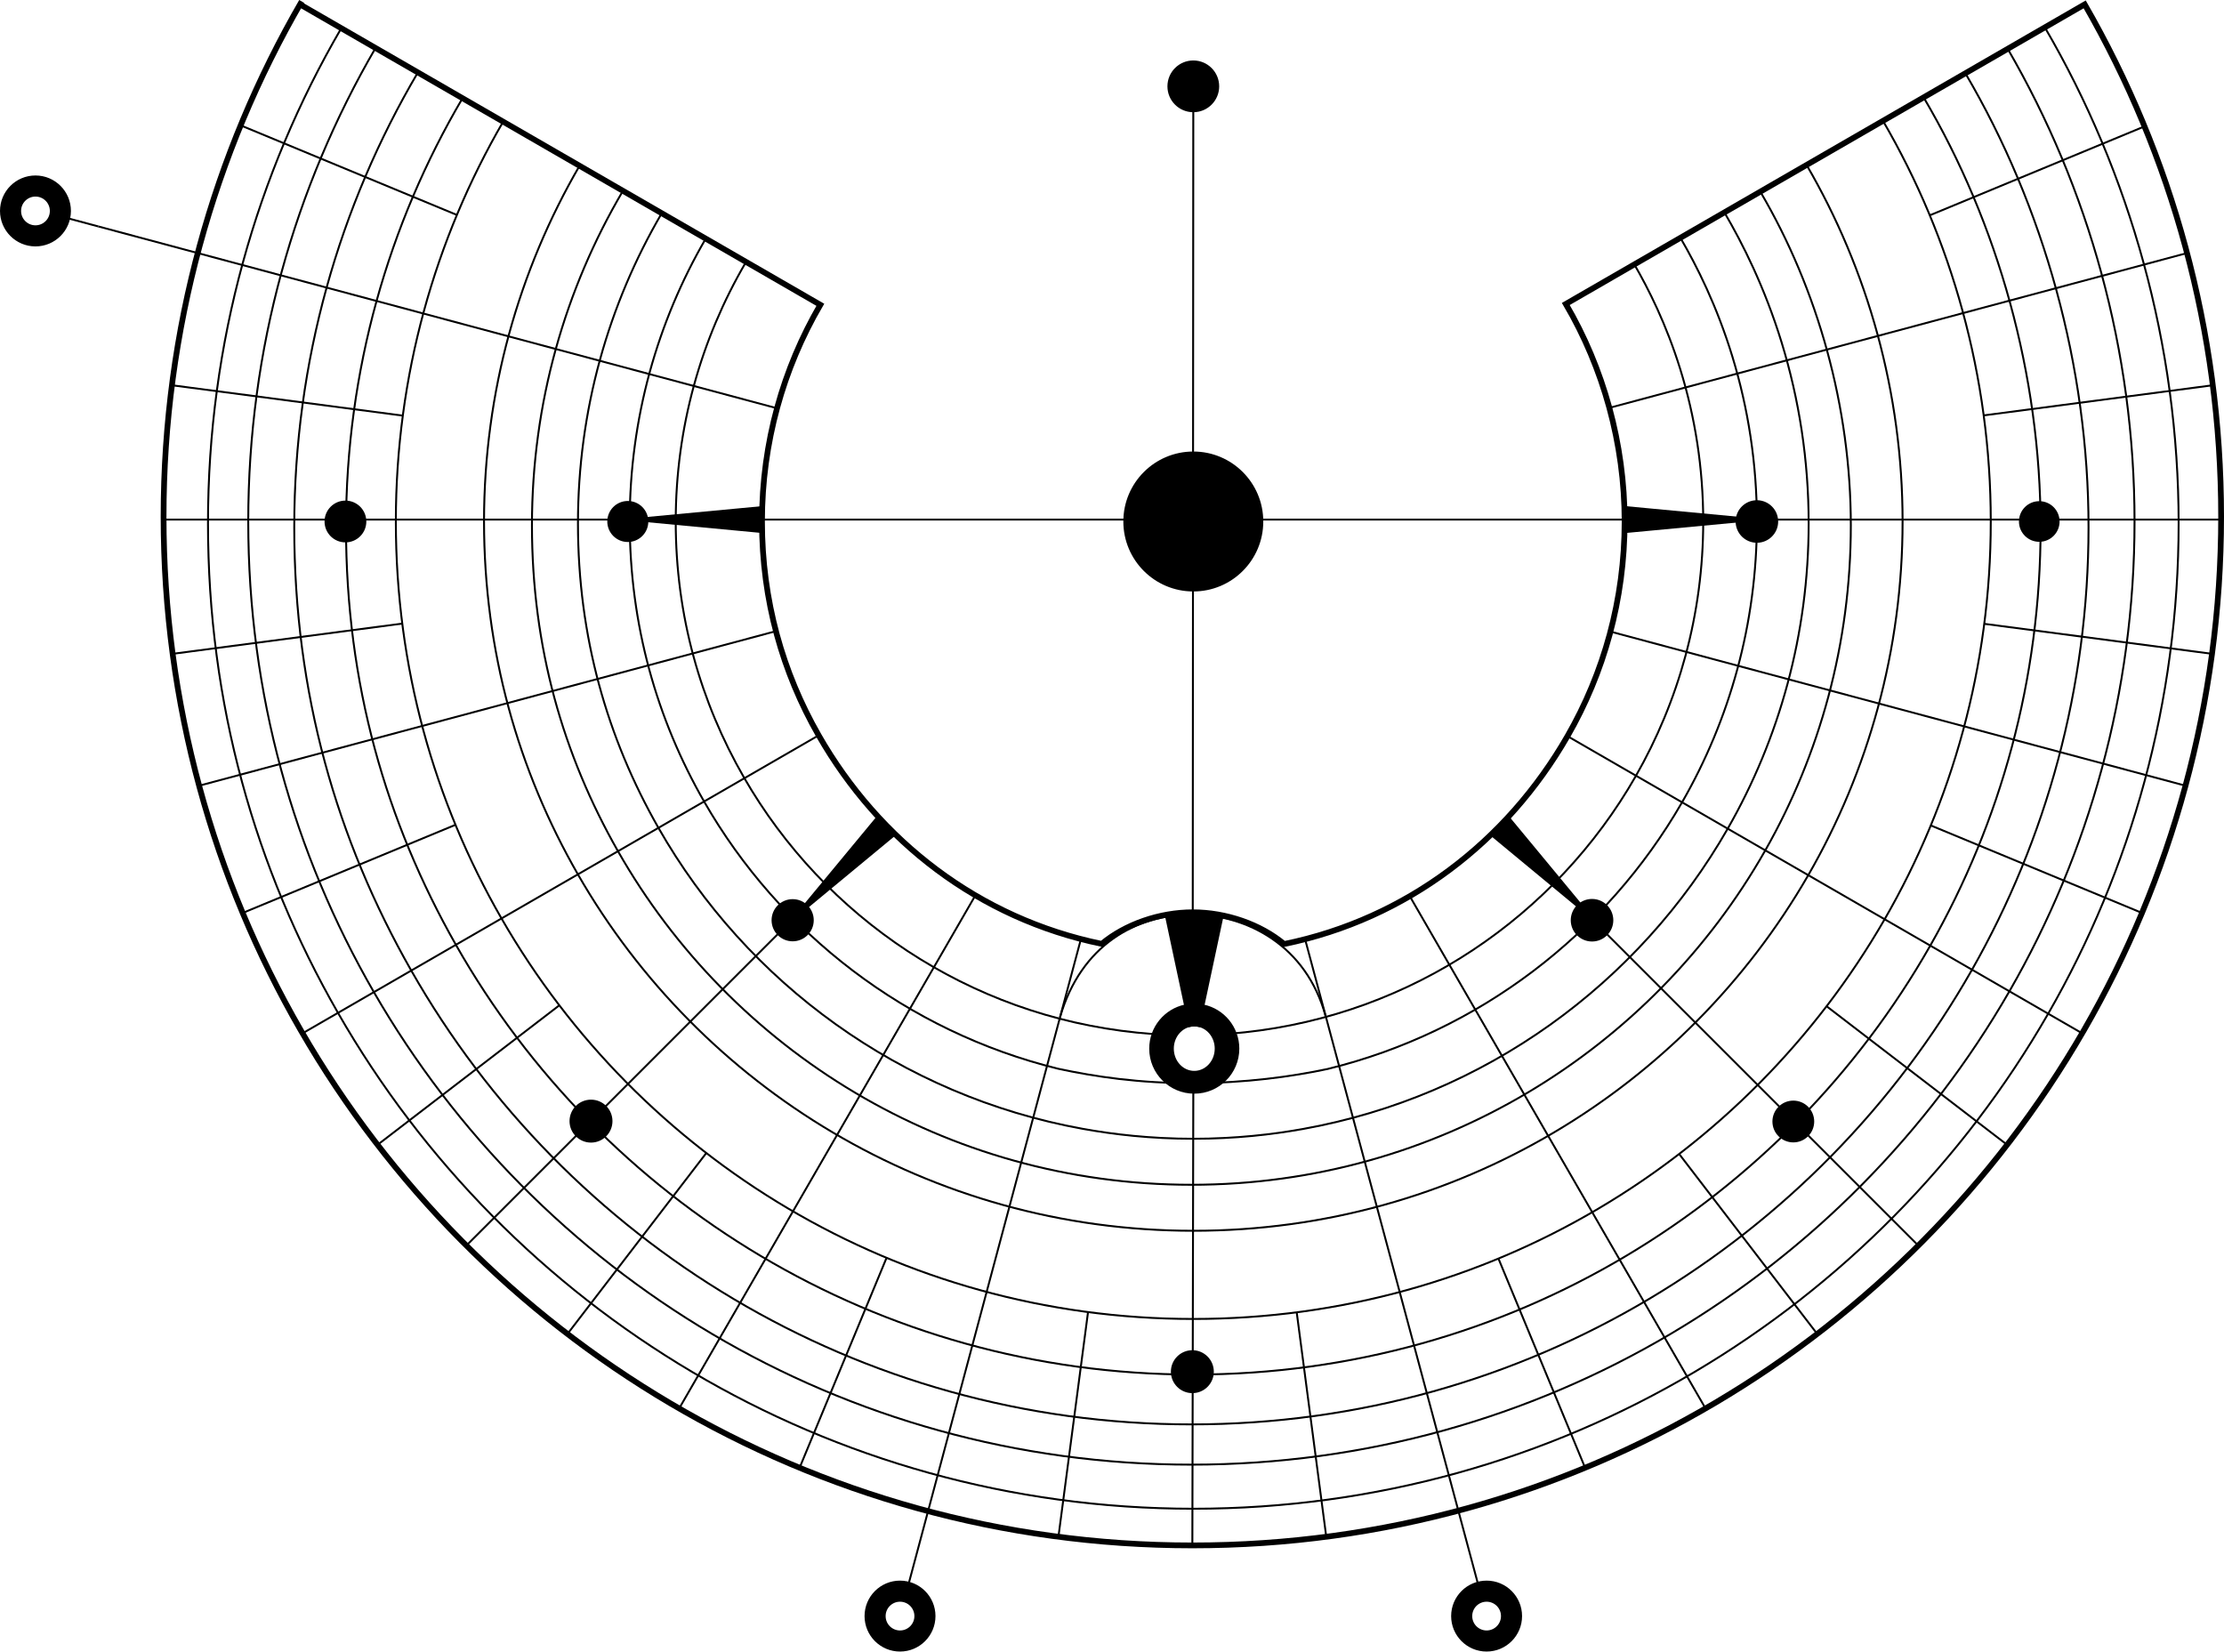
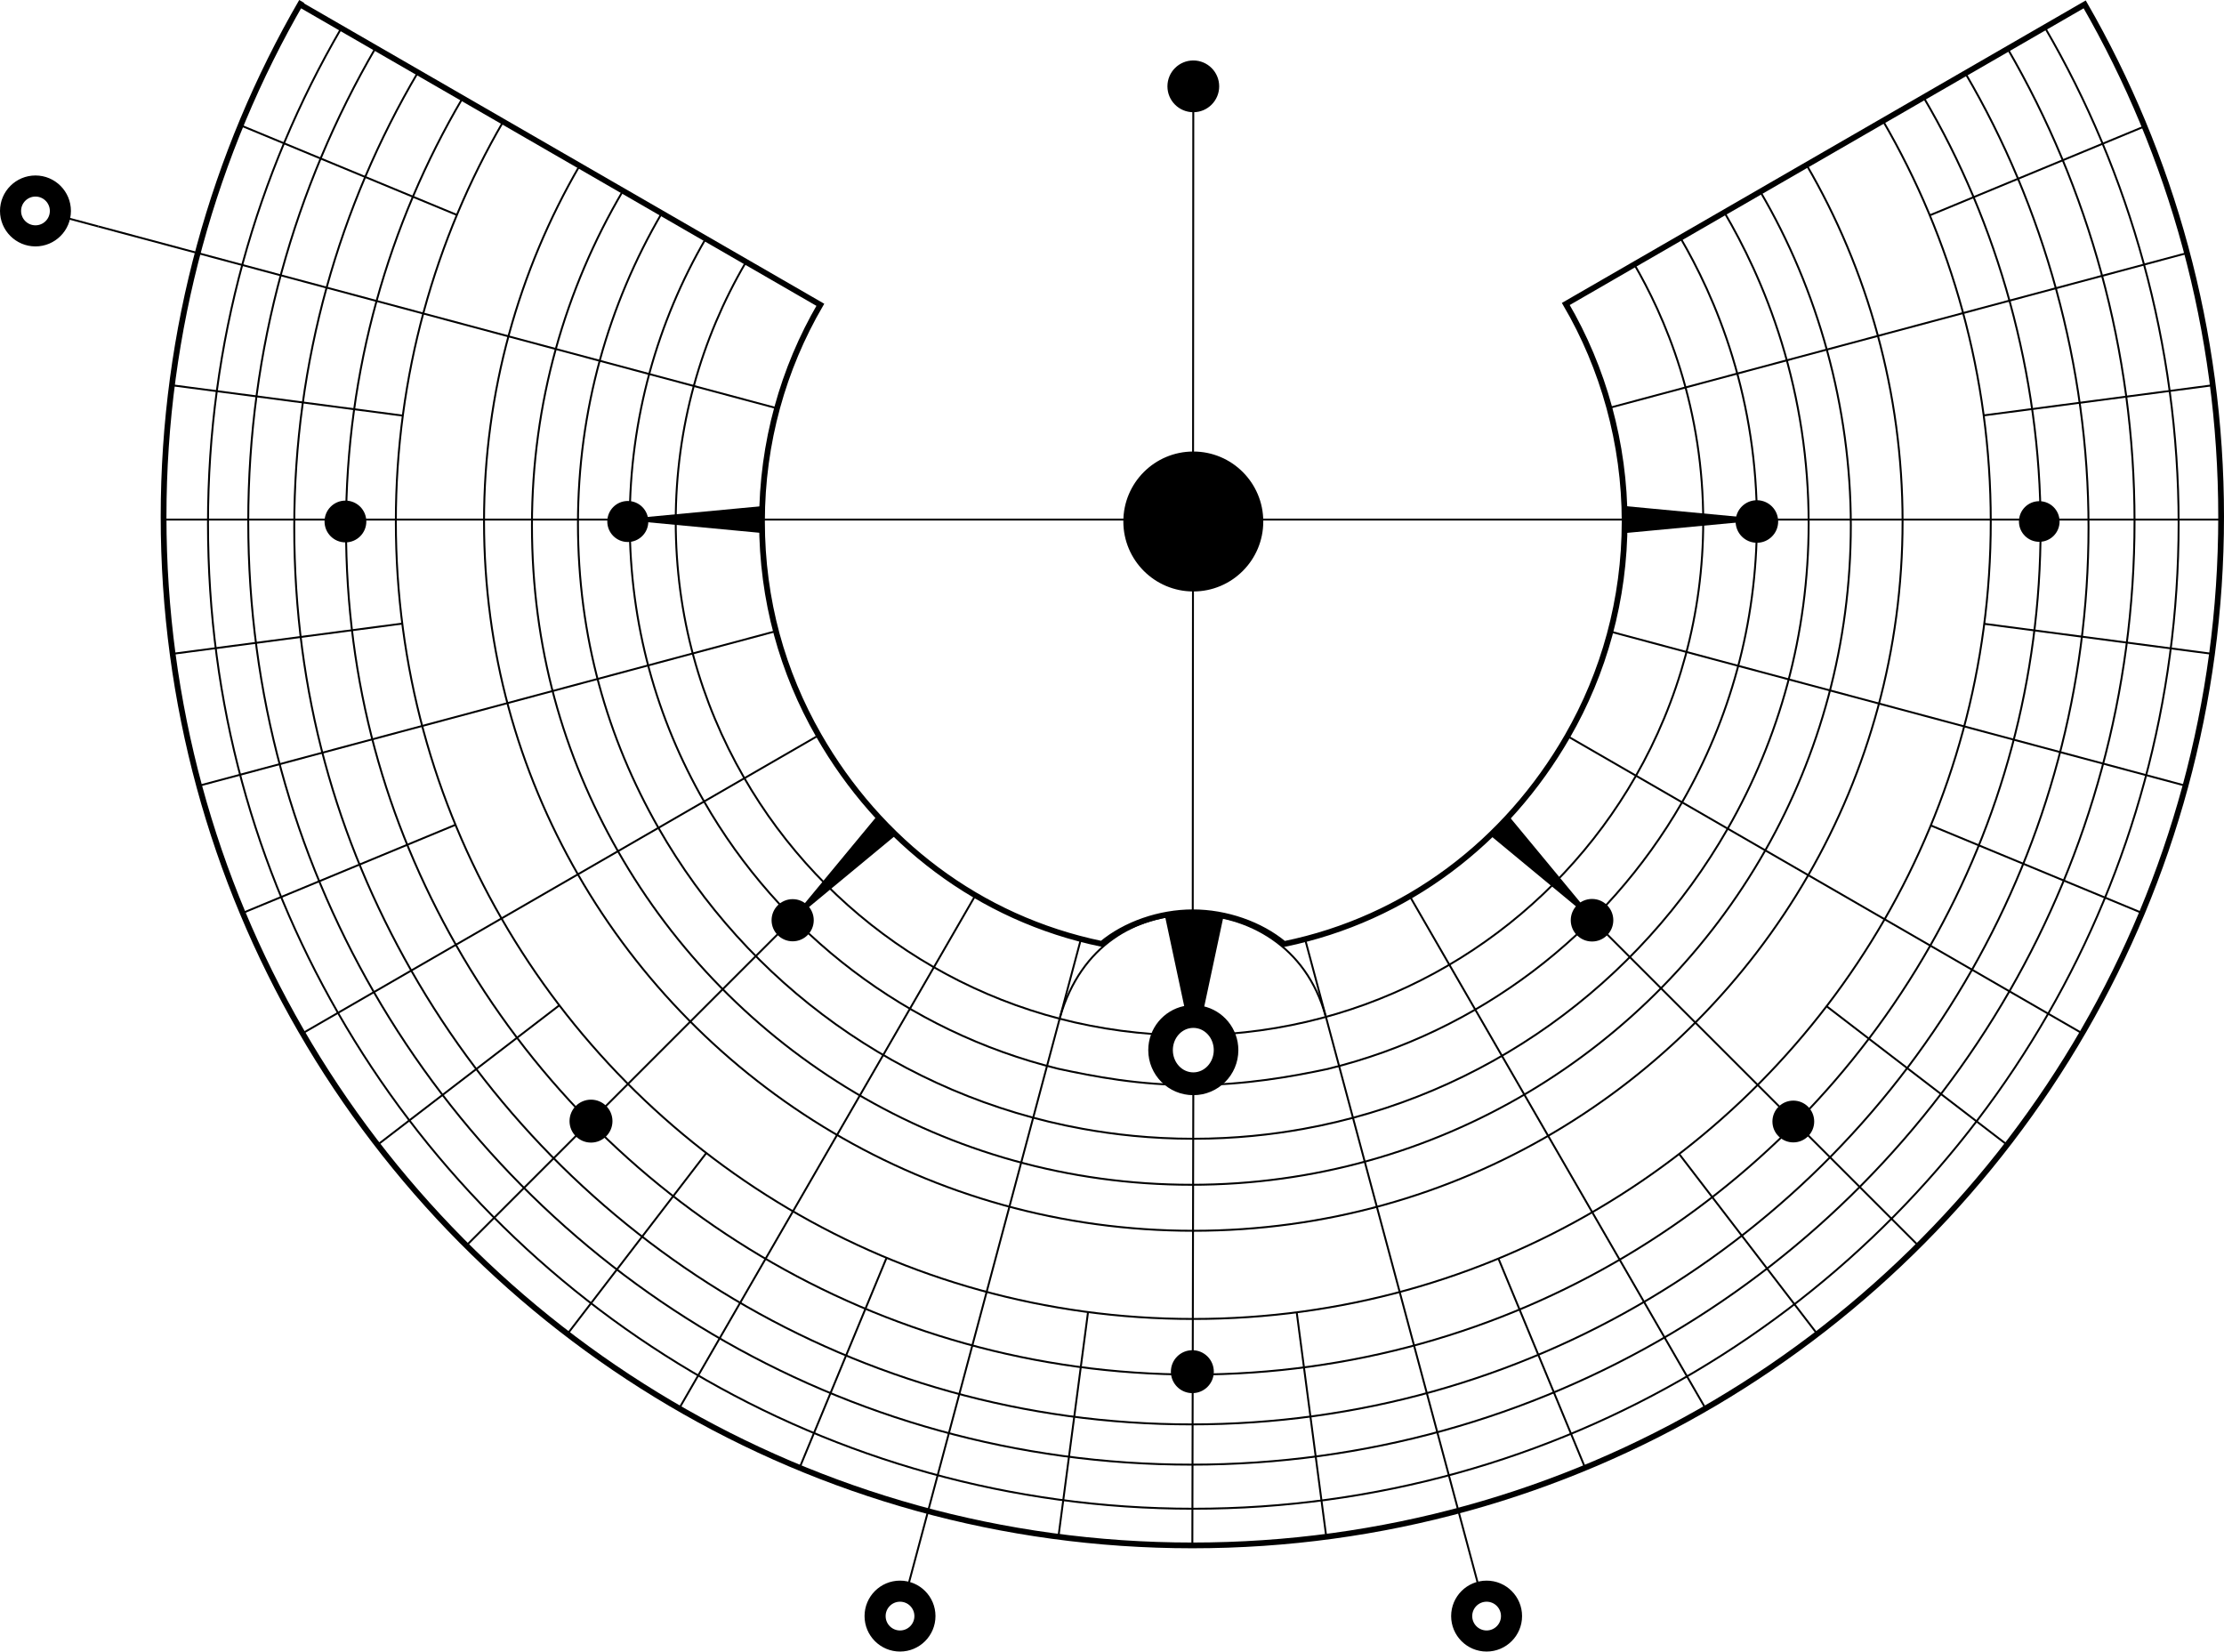
<svg xmlns="http://www.w3.org/2000/svg" viewBox="0 0 1160.17 861.54">
  <defs>
    <style>
      .cls-1, .cls-2, .cls-3 {
        stroke: #000;
        stroke-miterlimit: 10;
      }

      .cls-1, .cls-3 {
        fill: none;
      }

      .cls-3 {
        stroke-width: 3px;
      }
    </style>
  </defs>
  <g id="Plazas">
    <g id="_3:00_B_Plaza" data-name="3:00 B Plaza">
      <circle class="cls-2" cx="916.5" cy="272.04" r="10.6" />
    </g>
    <g id="_3:00_G_Plaza" data-name="3:00 G Plaza">
      <circle class="cls-2" cx="1063.8" cy="272.04" r="10.1" />
    </g>
    <g id="_4:30_G_Plaza" data-name="4:30 G Plaza">
      <circle class="cls-2" cx="935.5" cy="585.04" r="10.4" />
    </g>
    <g id="_4:30_B_Plaza" data-name="4:30 B Plaza">
      <circle class="cls-2" cx="830.5" cy="480.04" r="10.6" />
    </g>
    <g id="_6:00_G_Plaza" data-name="6:00 G Plaza">
      <circle class="cls-2" cx="622" cy="715.54" r="10.7" />
    </g>
    <g id="_7:30_G_Plaza" data-name="7:30 G Plaza">
      <circle class="cls-2" cx="308.3" cy="584.84" r="10.7" />
    </g>
    <g id="_7:30_B_Plaza" data-name="7:30 B Plaza">
      <circle class="cls-2" cx="413.5" cy="480.04" r="10.5" />
    </g>
    <g id="_9:00_G_Plaza" data-name="9:00 G Plaza">
      <circle class="cls-2" cx="180.2" cy="272.04" r="10.4" />
    </g>
    <g id="_9:00_B_Plaza" data-name="9:00 B Plaza">
      <circle class="cls-2" cx="327.5" cy="272.04" r="10.2" />
    </g>
  </g>
  <g id="_2024_Center_Camp" data-name="2024 Center Camp">
    <path id="Rod_s_Ring_Road" data-name="Rod&amp;apos;s Ring Road" class="cls-1" d="M553,530.54c10.96-37.65,39.86-53.5,68.75-53.5s59.78,16.34,69.75,53" />
    <path class="cls-2" d="M637.85,477.48l-8.69,40.74-3.64,17.01c-.81-.2-1.66-.31-2.52-.31s-1.71.11-2.52.31l-3.63-17.01-8.69-40.74c3.88-.82,8.73-1.51,14.33-1.55,6.06-.04,11.27.69,15.36,1.55Z" />
-     <path class="cls-2" d="M627.81,524.53c-1.55-.33-3.16-.51-4.81-.51s-3.25.17-4.8.51c-10.4,2.2-18.2,11.43-18.2,22.49,0,12.71,10.29,23,23,23s23-10.29,23-23c0-11.06-7.8-20.29-18.19-22.49ZM623,559.13c-6.18,0-11.17-5.42-11.17-12.11,0-5.75,3.7-10.56,8.65-11.79.81-.2,1.66-.31,2.52-.31s1.71.11,2.52.31c4.96,1.23,8.65,6.04,8.65,11.79,0,6.68-5,12.11-11.17,12.11Z" />
+     <path class="cls-2" d="M627.31,525.31c-1.55-.33-3.16-.51-4.81-.51s-3.25.17-4.8.51c-10.4,2.2-18.2,11.43-18.2,22.49,0,12.71,10.29,23,23,23s23-10.29,23-23c0-11.06-7.8-20.29-18.19-22.49ZM622.5,559.91c-6.18,0-11.17-5.42-11.17-12.11,0-5.75,3.7-10.56,8.65-11.79.81-.2,1.66-.31,2.52-.31s1.71.11,2.52.31c4.96,1.23,8.65,6.04,8.65,11.79,0,6.68-5,12.11-11.17,12.11Z" />
  </g>
  <g id="Portals">
    <g id="_9:00_Portal" data-name="9:00 Portal">
      <path class="cls-2" d="M328.5,271.04l69.09-6.51c-.06,2.11-.09,4.28-.09,6.51s.03,4.4.09,6.51l-69.09-6.51Z" />
    </g>
    <g id="_7:30_Portal" data-name="7:30 Portal">
      <path class="cls-2" d="M413.62,479.47l44.26-53.46c1.45,1.54,2.96,3.09,4.53,4.67,1.57,1.57,3.13,3.08,4.67,4.54l-53.46,44.25Z" />
    </g>
    <g id="_3:00_Portal" data-name="3:00 Portal">
      <path class="cls-2" d="M917.08,271.04l-69.09-6.51c.06,2.11.09,4.28.09,6.51s-.03,4.4-.09,6.51l69.09-6.51Z" />
    </g>
    <g id="_4:30_Portal" data-name="4:30 Portal">
      <path class="cls-2" d="M830.96,479.47l-44.26-53.46c-1.45,1.54-2.96,3.09-4.53,4.67-1.57,1.57-3.13,3.08-4.67,4.54l53.46,44.25Z" />
    </g>
  </g>
  <g id="Secondary_Radial_Roads" data-name="Secondary Radial Roads">
    <g id="_7:45" data-name="7:45">
      <line class="cls-1" x1="291.78" y1="524.43" x2="197" y2="597.16" />
    </g>
    <g id="_7:15" data-name="7:15">
      <line class="cls-1" x1="368.45" y1="601.48" x2="296.27" y2="695.54" />
    </g>
    <g id="_6:45" data-name="6:45">
      <line class="cls-1" x1="462.48" y1="656.15" x2="417.17" y2="765.54" />
    </g>
    <g id="_6:15" data-name="6:15">
      <line class="cls-1" x1="567.58" y1="684.44" x2="552.16" y2="801.54" />
    </g>
    <g id="_5:45" data-name="5:45">
      <line class="cls-1" x1="691.84" y1="801.54" x2="676.44" y2="684.57" />
    </g>
    <g id="_5:15" data-name="5:15">
      <line class="cls-1" x1="826.83" y1="765.54" x2="781.66" y2="656.5" />
    </g>
    <g id="_4:45" data-name="4:45">
      <line class="cls-1" x1="948" y1="695.89" x2="875.93" y2="601.96" />
    </g>
    <g id="_4:15" data-name="4:15">
      <line class="cls-1" x1="1047" y1="597.16" x2="952.85" y2="524.91" />
    </g>
    <g id="_3:45-9:45" data-name="3:45-9:45">
      <line class="cls-1" x1="238.35" y1="112.13" x2="126" y2="65.59" />
      <line class="cls-1" x1="1117" y1="476.08" x2="1007.21" y2="430.6" />
    </g>
    <g id="_3:15-9:15" data-name="3:15-9:15">
      <line class="cls-1" x1="210.14" y1="216.82" x2="90" y2="201.01" />
      <line class="cls-1" x1="1154" y1="341.08" x2="1035.11" y2="325.42" />
    </g>
    <g id="_2:45-8:45" data-name="2:45-8:45">
      <line class="cls-1" x1="209.88" y1="325.29" x2="90" y2="341.08" />
      <line class="cls-1" x1="1154" y1="201.01" x2="1034.84" y2="216.69" />
    </g>
    <g id="_2:15-8:15" data-name="2:15-8:15">
      <line class="cls-1" x1="237.64" y1="430.25" x2="127" y2="476.08" />
      <line class="cls-1" x1="1118" y1="66.22" x2="1007" y2="112.19" />
    </g>
  </g>
  <g id="Main_Radial_Roads" data-name="Main Radial Roads">
    <g id="_7:30" data-name="7:30">
      <line class="cls-1" x1="462.65" y1="430.39" x2="243.5" y2="649.54" />
    </g>
    <g id="_7:00" data-name="7:00">
      <line class="cls-1" x1="509.18" y1="466.45" x2="354.4" y2="734.54" />
    </g>
    <g id="_6:30" data-name="6:30">
      <polyline class="cls-1" points="471.57 835.31 474.15 825.65 564.01 489.36" />
    </g>
    <g id="_6:00" data-name="6:00">
      <line class="cls-1" x1="622.5" y1="569.54" x2="622" y2="806.54" />
      <polyline class="cls-1" points="622.21 476.04 622.35 271.04 622.5 45.04" />
    </g>
    <g id="_5:30" data-name="5:30">
      <polyline class="cls-1" points="680.68 489.45 770.84 825.66 773.43 835.31" />
      <polyline class="cls-1" points="622.08 270.91 622.15 271.19 622.21 271.4 622.22 271.42 622.24 271.5 622.24 271.51" />
    </g>
    <g id="_5:00" data-name="5:00">
      <line class="cls-1" x1="889.6" y1="734.54" x2="735.07" y2="466.89" />
      <polyline class="cls-1" points="622 271.04 622.21 271.4 622.22 271.42 622.25 271.47" />
    </g>
    <g id="_4:30" data-name="4:30">
      <line class="cls-1" x1="1000.5" y1="649.54" x2="781.85" y2="430.89" />
      <polyline class="cls-1" points="622 271.04 622.15 271.19 622.28 271.32" />
    </g>
    <g id="_3:30-9:30" data-name="3:30-9:30">
      <line class="cls-1" x1="1140" y1="409.84" x2="840.1" y2="329.48" />
      <line class="cls-1" x1="405.33" y1="212.98" x2="51.28" y2="118.12" />
      <polyline class="cls-1" points="51.28 118.12 36.05 114.04 26.38 111.44" />
    </g>
    <g id="_3:00-9:00" data-name="3:00-9:00">
      <line class="cls-1" x1="85.5" y1="271.04" x2="1158.5" y2="271.04" />
    </g>
    <g id="_2:30-8:30" data-name="2:30-8:30">
      <line class="cls-1" x1="1141" y1="131.98" x2="839.6" y2="212.74" />
      <line class="cls-1" x1="404.83" y1="329.23" x2="104" y2="409.84" />
    </g>
  </g>
  <g id="Ring_Roads" data-name="Ring Roads">
    <g id="A">
      <path class="cls-1" d="M636.56,539.57c4.5-.27,8.8-.64,12.89-1.08,87.31-9.38,162.07-60.69,203.73-133.4,22.47-39.2,35.32-84.63,35.32-133.05,0-27.71-4.21-54.44-12.02-79.59-7.18-23.09-16.38-41.57-24.17-54.96" />
      <path class="cls-1" d="M388.94,137.06c-23.17,39.64-36.44,85.76-36.44,134.98s12.94,94.19,35.57,133.49c41.94,72.88,117.17,124.17,204.93,133.12,4.44.45,9.13.82,14.05,1.07" />
    </g>
    <g id="B">
-       <path class="cls-1" d="M368.16,124.48c-25.22,43.37-39.66,93.78-39.66,147.56s14.11,103.03,38.79,146.06c39.41,68.7,105.76,119.98,184.64,139.4,18.99,4.1,42.29,7.62,70.57,7.54,27.15-.08,51.57-3.45,70.06-7.4,78.95-19.3,145.38-70.48,184.9-139.11,24.83-43.13,39.04-93.15,39.04-146.49,0-29.97-4.49-58.89-12.82-86.13-8-26.15-18.39-46.96-27.09-61.86" />
+       <path class="cls-1" d="M368.16,124.48c-25.22,43.37-39.66,93.78-39.66,147.56s14.11,103.03,38.79,146.06c39.41,68.7,105.76,119.98,184.64,139.4,18.99,4.1,42.29,8.62,70.57,8.54,27.15-.08,51.57-4.45,70.06-8.4,78.95-19.3,145.38-70.48,184.9-139.11,24.83-43.13,39.04-93.15,39.04-146.49,0-29.97-4.49-58.89-12.82-86.13-8-26.15-18.39-46.96-27.09-61.86" />
    </g>
    <g id="C">
      <path class="cls-1" d="M345.21,111.23c-27.79,47.51-43.71,102.8-43.71,161.81s15.26,111.98,41.98,158.81c46.15,80.91,126.47,139.79,221.3,157,15.99,2.9,35.49,5.19,57.72,5.19,21.98,0,41.28-2.24,57.15-5.09,94.92-17.05,175.35-75.83,221.63-156.67,26.86-46.93,42.22-101.29,42.22-159.24,0-32.91-4.95-64.66-14.15-94.56-8.82-28.64-20.25-51.4-29.81-67.68" />
    </g>
    <g id="D">
      <path class="cls-1" d="M324.97,99.55c-30.16,51.15-47.47,110.8-47.47,174.49s16.31,119.85,44.87,169.99c59.18,103.93,170.97,174.01,299.13,174.01s240.26-70.28,299.38-174.44c28.4-50.04,44.62-107.91,44.62-169.56s-17.21-123-47.22-174.06" />
    </g>
    <g id="E">
      <path class="cls-1" d="M302.33,86.48c-31.69,54.54-49.83,117.93-49.83,185.56s17.81,129.86,48.96,184.07c63.84,111.1,183.7,185.93,321.04,185.93s256.89-74.63,320.79-185.5c31.31-54.31,49.21-117.31,49.21-184.5s-18.24-131.35-50.08-185.99" />
    </g>
    <g id="F">
      <path class="cls-1" d="M262.48,63.47c-35.6,61.31-55.98,132.56-55.98,208.57s20.05,146.09,55.11,207.07c71.8,124.85,206.53,208.93,360.89,208.93s288.78-83.88,360.64-208.5c35.21-61.07,55.36-131.93,55.36-207.5s-20.48-147.59-56.23-209" />
    </g>
    <g id="G">
      <path class="cls-1" d="M241.28,51.23c-38.63,65.64-60.78,142.14-60.78,223.81s20.83,153.53,57.31,217.81c75.95,133.87,219.77,224.19,384.69,224.19s308.43-90.12,384.44-223.76c36.64-64.38,57.56-138.87,57.56-218.24s-22.25-158.51-61.03-224.24" />
    </g>
    <g id="H">
      <path class="cls-1" d="M218,37.79c-40.99,69.57-64.5,150.66-64.5,237.25s22.19,163.04,61.03,231.25c80.52,141.4,232.61,236.75,406.97,236.75s326.76-95.54,407.22-237.18c38.69-68.11,60.78-146.88,60.78-230.82s-23.42-167.35-64.25-236.82" />
    </g>
    <g id="I">
      <path class="cls-1" d="M195.91,25.04c-42.23,72.59-66.41,156.97-66.41,247s23.85,173.25,65.54,245.51c85,147.33,244.15,246.49,426.46,246.49s341.77-99.36,426.72-246.92c41.52-72.16,65.28-155.85,65.28-245.08s-24.09-174.07-66.16-246.57" />
    </g>
    <g id="J">
      <path class="cls-1" d="M178.04,14.72c-44.22,75.9-69.54,164.15-69.54,258.32s24.66,180.1,67.81,255.32c88.63,154.56,255.25,258.68,446.19,258.68s357.25-103.92,445.95-258.24c43.29-75.32,68.05-162.65,68.05-255.76s-25.42-182.75-69.79-258.75" />
    </g>
  </g>
  <g id="Joined_Borders" data-name="Joined Borders">
    <line class="cls-1" x1="1086" y1="538.93" x2="817.69" y2="384.02" />
    <path class="cls-3" d="M157,2.58l270.93,156.42c-19.35,33.22-30.43,71.84-30.43,113.05s10.75,78.67,29.56,111.55c31.5,55.08,83.6,95.55,147.66,108.78,12.33-10.28,30.21-16.48,47.53-16.48s35.28,6.23,47.63,16.56c64.06-13.11,116.21-53.47,147.81-108.43,18.97-32.97,29.81-71.21,29.81-111.98s-11.17-80.17-30.68-113.48L1087,2.57l.5-.29c45.28,78.69,71.17,169.93,71.17,267.22s-26.06,189.14-71.61,268c-92.74,160.59-266.28,268.67-465.06,268.67s-372.32-108.08-465.06-268.67c-45.55-78.86-71.61-170.38-71.61-268S111.56,79.79,157.39.75" />
    <line class="cls-1" x1="427.06" y1="383.59" x2="158" y2="538.93" />
  </g>
  <g id="Outposts">
    <g id="DPW">
      <path class="cls-2" d="M469.5,825.04c-9.94,0-18,8.06-18,18s8.06,18,18,18,18-8.06,18-18-8.06-18-18-18ZM469.5,851.04c-4.42,0-8-3.58-8-8s3.58-8,8-8,8,3.58,8,8-3.58,8-8,8Z" />
    </g>
    <g id="Fire_Services_copy" data-name="Fire/Services copy">
      <path class="cls-2" d="M775.5,825.04c-9.94,0-18,8.06-18,18s8.06,18,18,18,18-8.06,18-18-8.06-18-18-18ZM775.5,851.04c-4.42,0-8-3.58-8-8s3.58-8,8-8,8,3.58,8,8-3.58,8-8,8Z" />
    </g>
    <g id="_" data-name="??">
      <path class="cls-2" d="M18.5,92.04c-9.94,0-18,8.06-18,18s8.06,18,18,18,18-8.06,18-18-8.06-18-18-18ZM18.5,118.04c-4.42,0-8-3.58-8-8s3.58-8,8-8,8,3.58,8,8-3.58,8-8,8Z" />
    </g>
  </g>
  <g id="The_Man" data-name="The Man">
    <circle class="cls-2" cx="622.5" cy="272.04" r="36" />
  </g>
  <g id="The_Temple" data-name="The Temple">
    <circle class="cls-2" cx="622.5" cy="45.04" r="13" />
  </g>
</svg>
